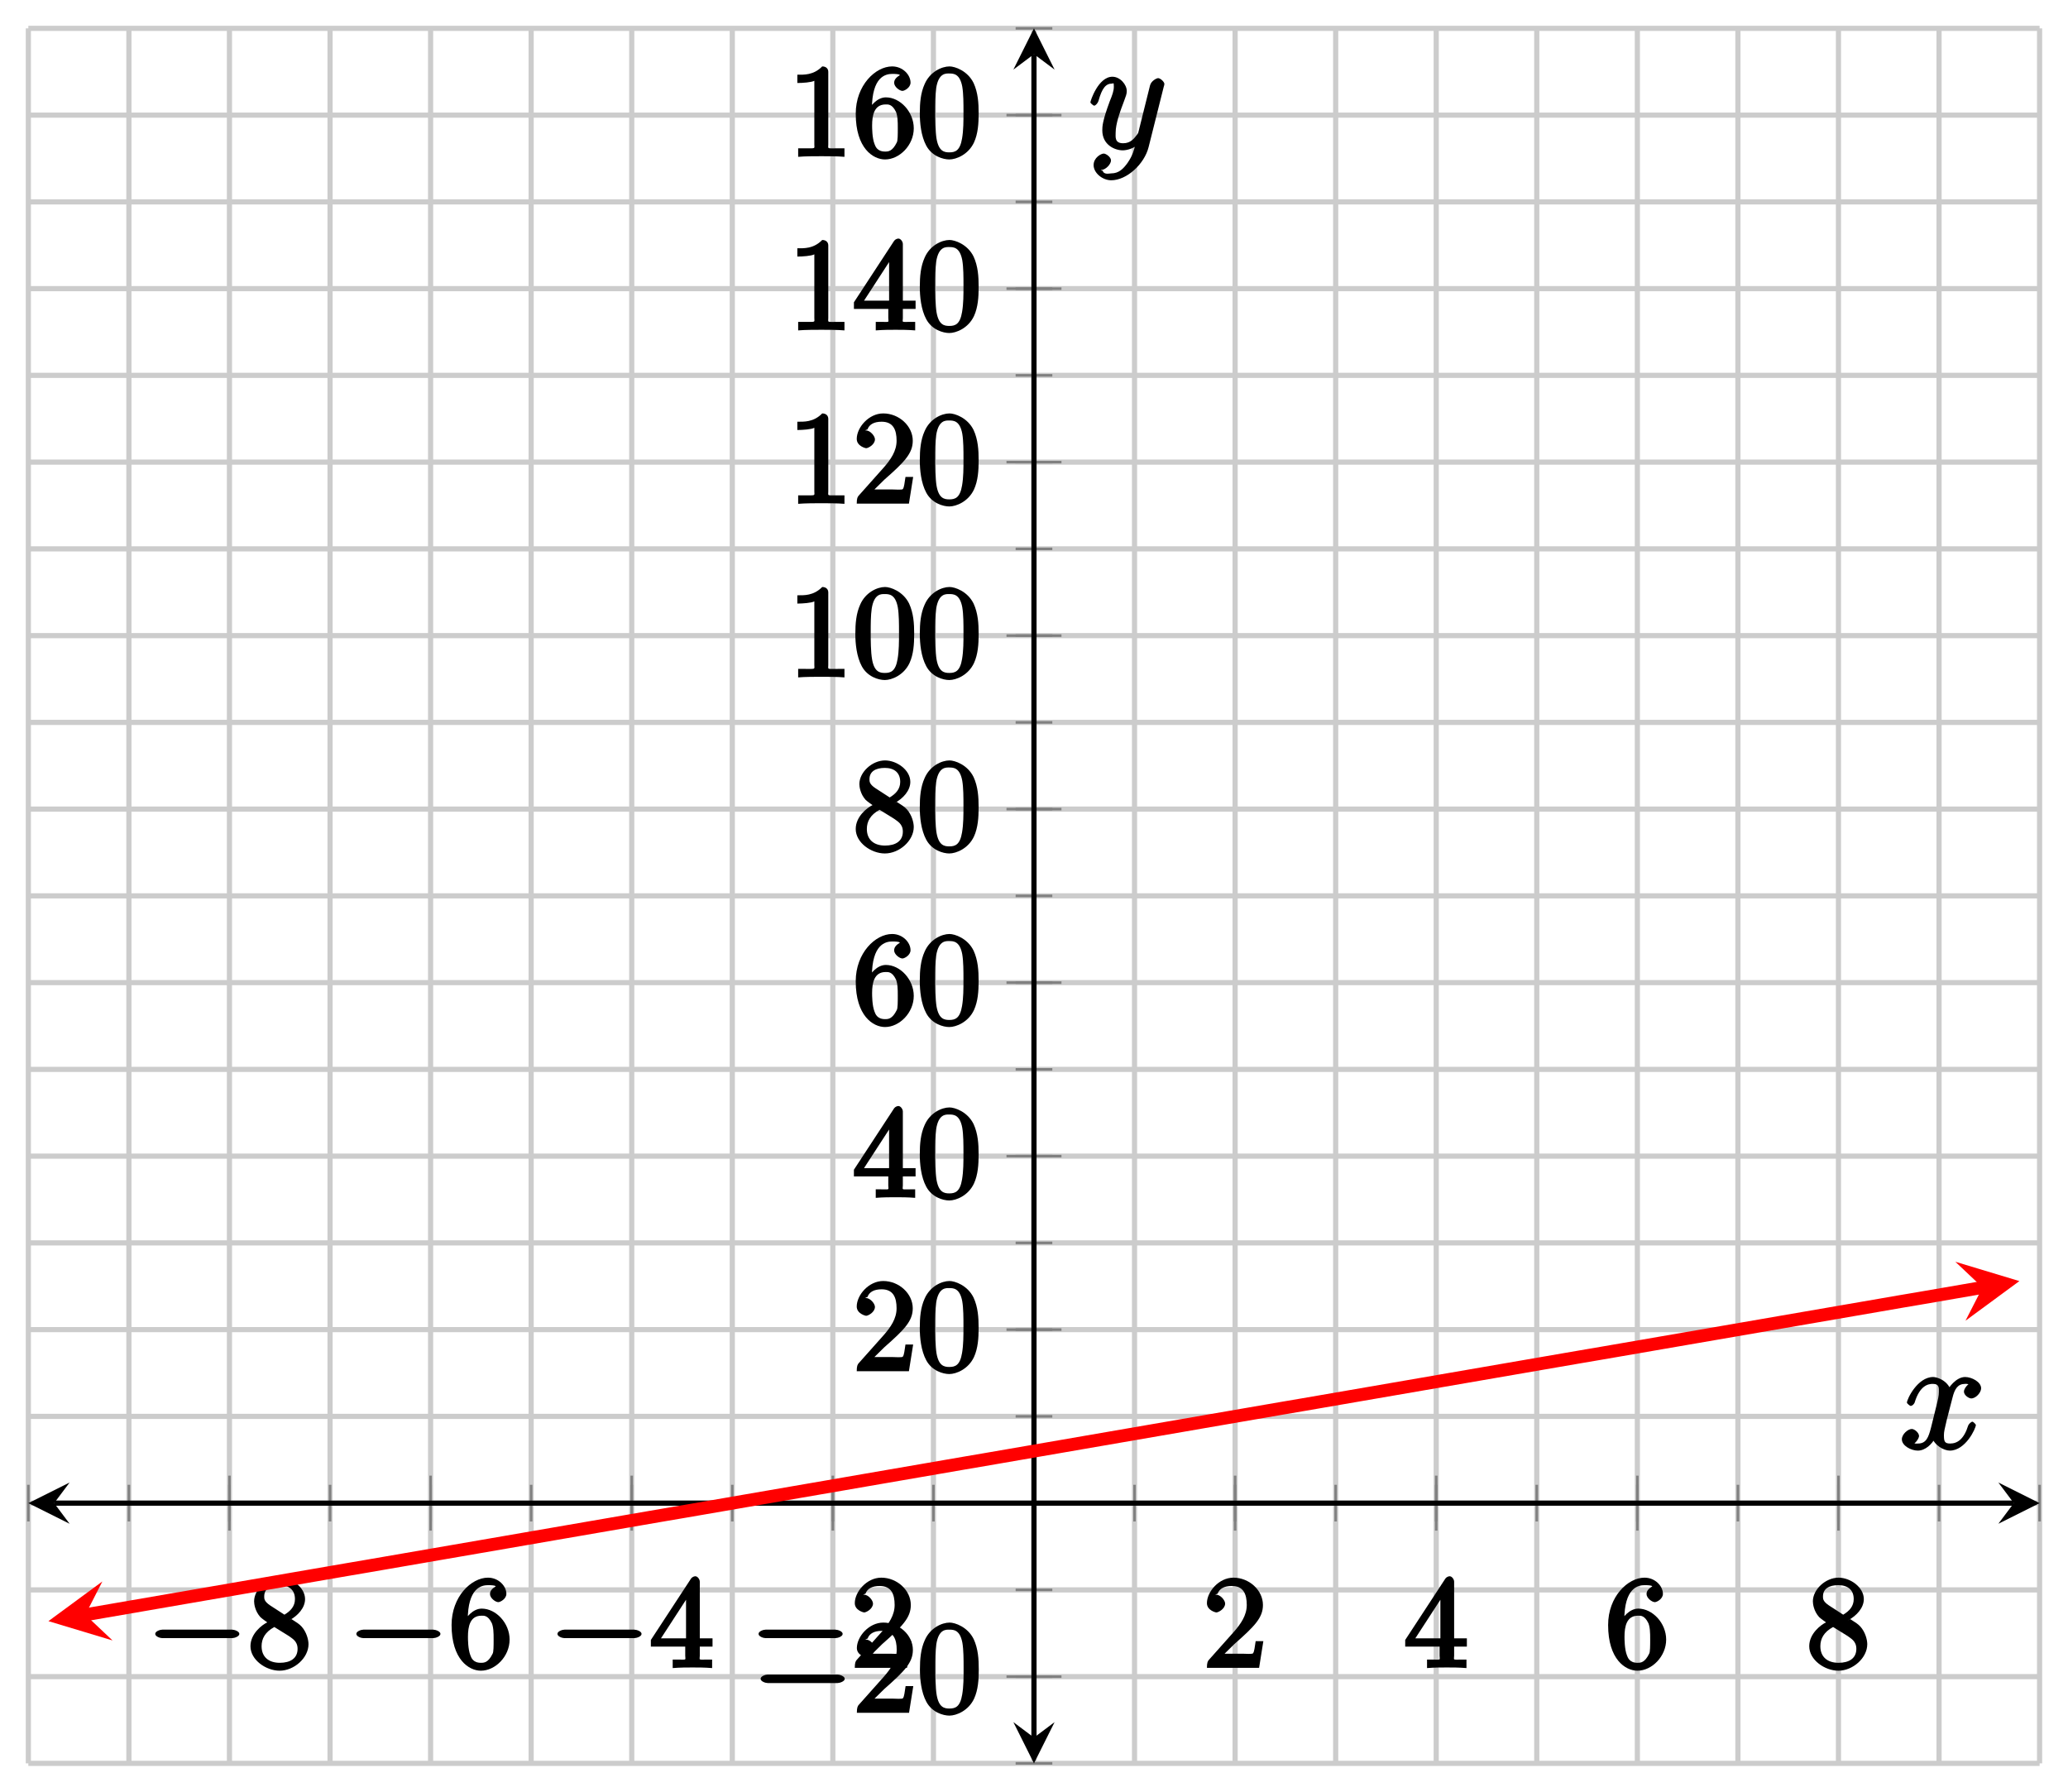
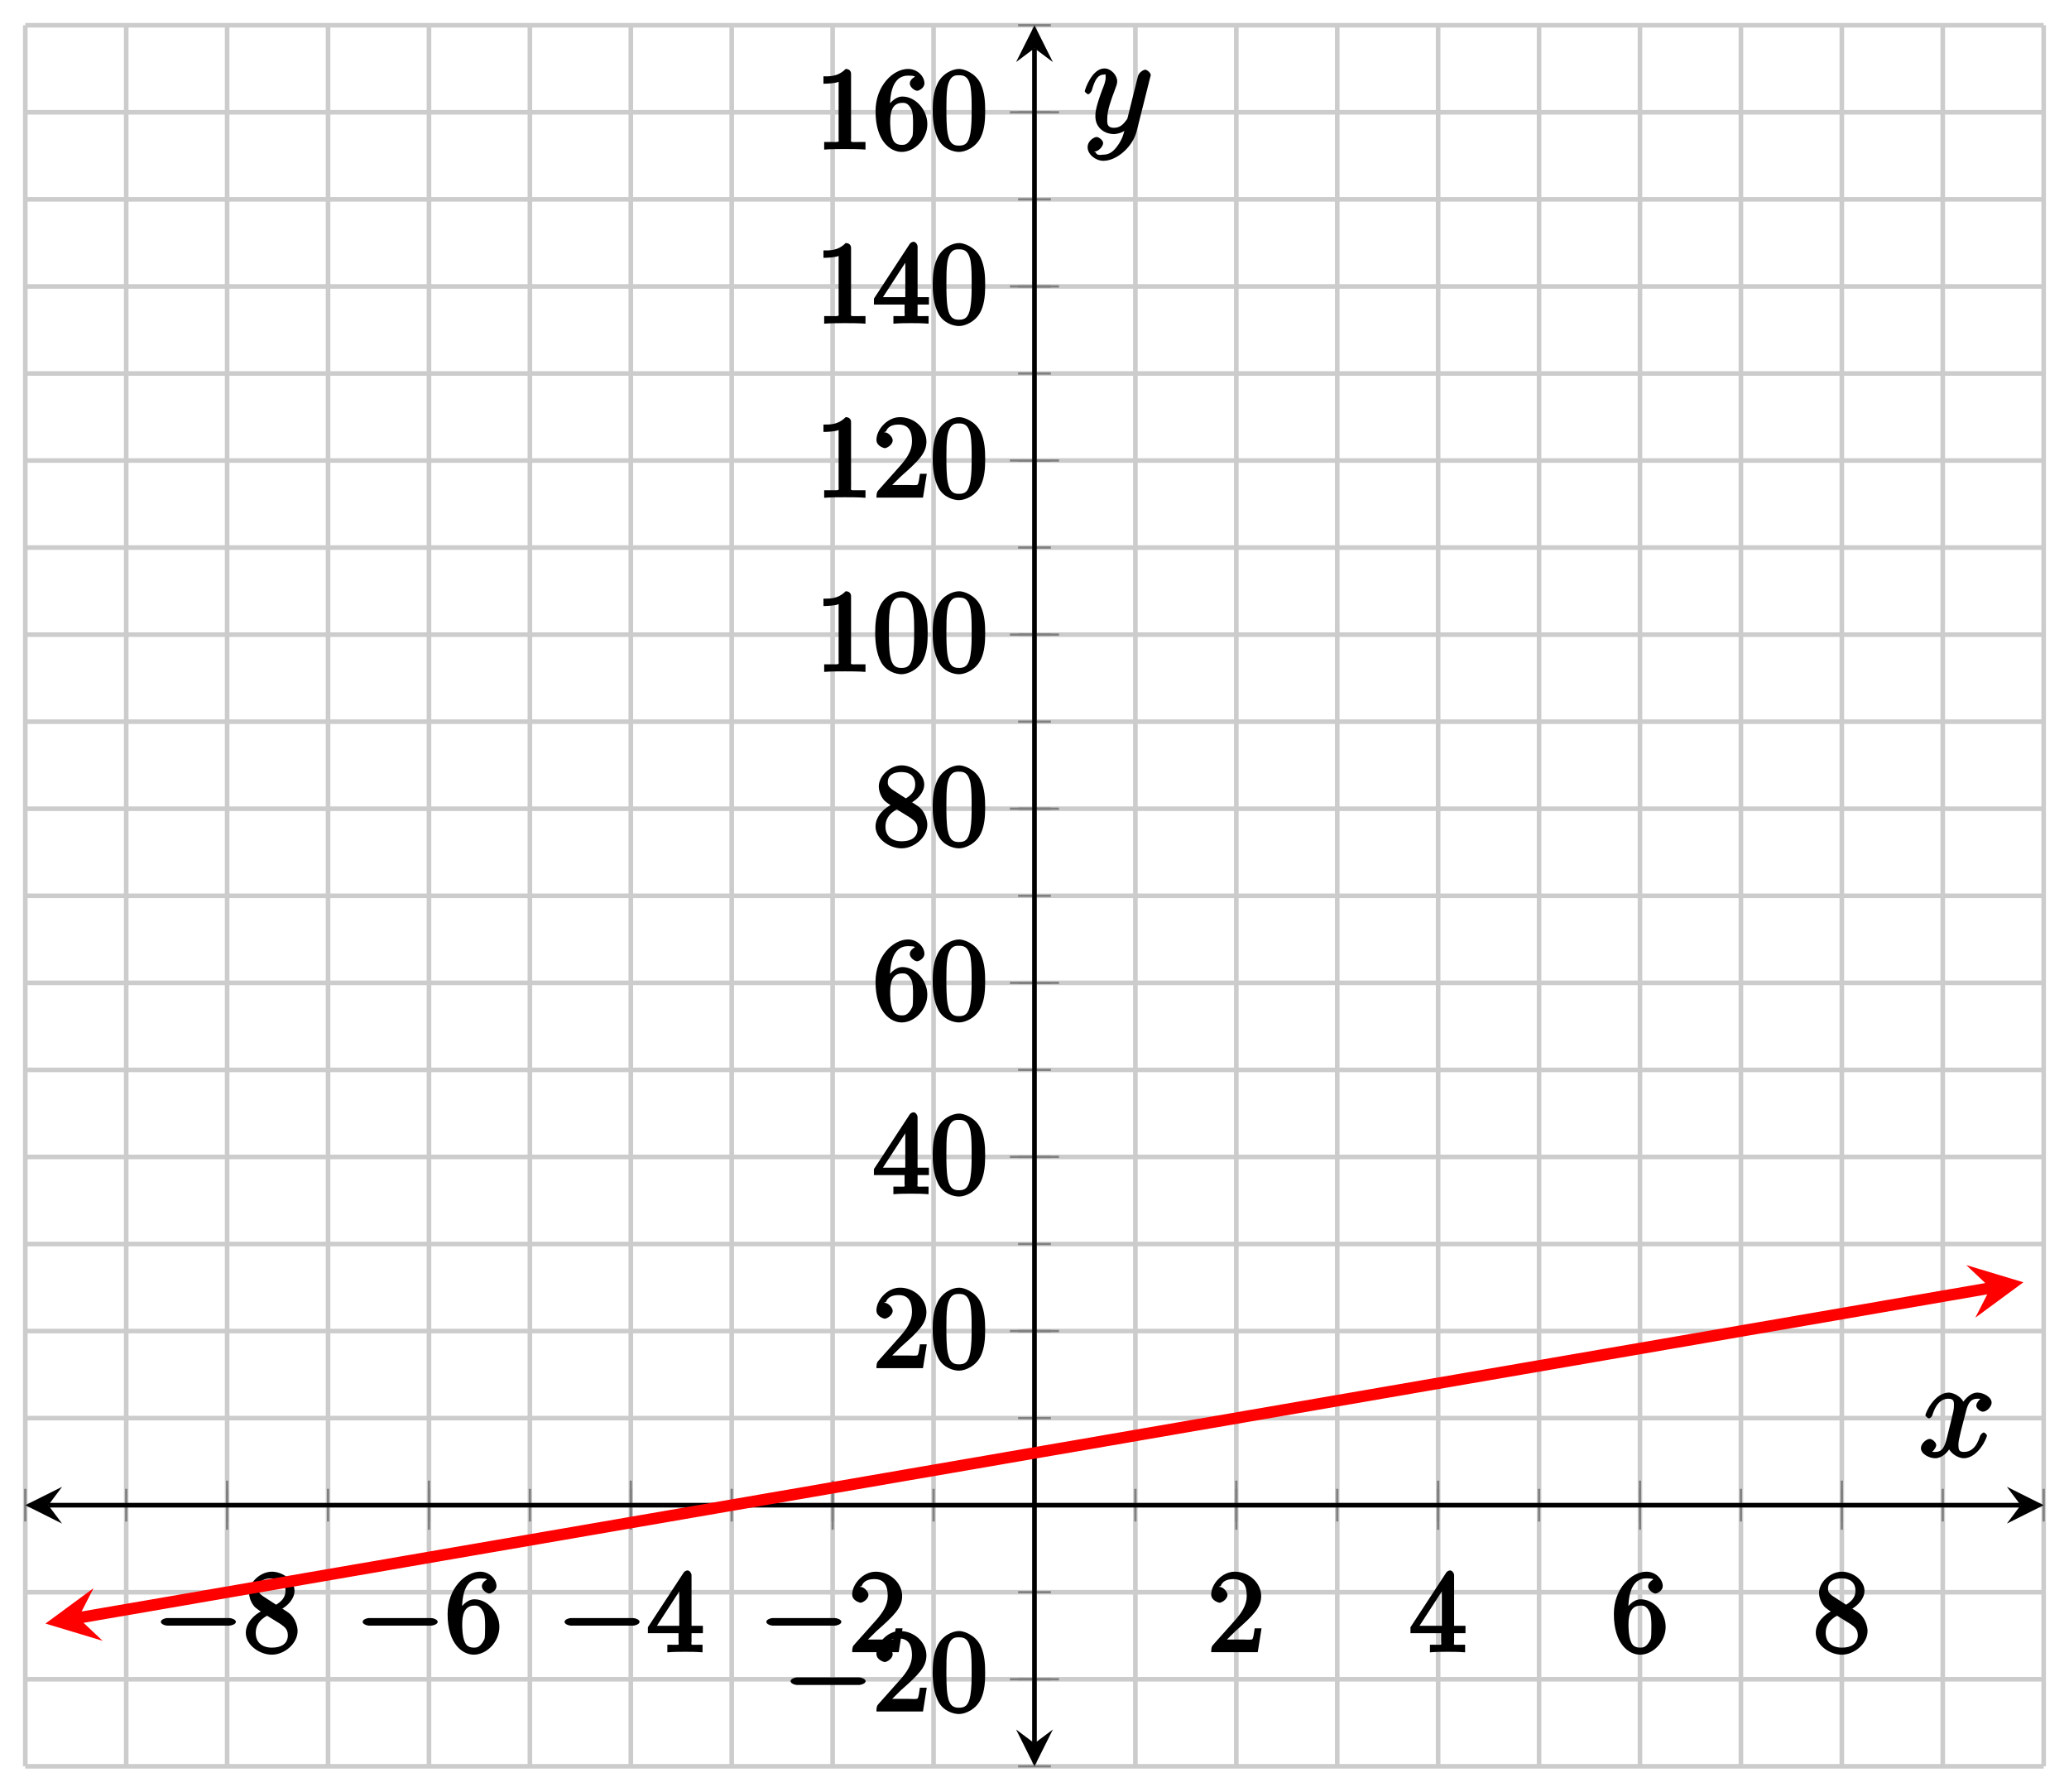
- <svg xmlns="http://www.w3.org/2000/svg" xmlns:xlink="http://www.w3.org/1999/xlink" width="159.8pt" height="138.43pt" viewBox="0 0 159.8 138.43" version="1.1">
+ <svg xmlns="http://www.w3.org/2000/svg" xmlns:xlink="http://www.w3.org/1999/xlink" width="179.23pt" height="155.19pt" viewBox="0 0 179.23 155.19" version="1.1">
  <defs>
    <g>
      <symbol overflow="visible" id="glyph0-0">
        <path style="stroke:none;" d="" />
      </symbol>
      <symbol overflow="visible" id="glyph0-1">
        <path style="stroke:none;" d="M 6.562 -2.297 C 6.734 -2.297 7.125 -2.422 7.125 -2.625 C 7.125 -2.828 6.734 -2.953 6.562 -2.953 L 1.172 -2.953 C 1 -2.953 0.625 -2.828 0.625 -2.625 C 0.625 -2.422 1 -2.297 1.172 -2.297 Z M 6.562 -2.297 " />
      </symbol>
      <symbol overflow="visible" id="glyph1-0">
        <path style="stroke:none;" d="" />
      </symbol>
      <symbol overflow="visible" id="glyph1-1">
        <path style="stroke:none;" d="M 1.75 -4.828 C 1.281 -5.141 1.297 -5.359 1.297 -5.516 C 1.297 -6.125 1.781 -6.391 2.484 -6.391 C 3.203 -6.391 3.672 -6.031 3.672 -5.312 C 3.672 -4.75 3.328 -4.391 2.859 -4.109 Z M 3.203 -3.656 C 3.922 -4.031 4.453 -4.656 4.453 -5.312 C 4.453 -6.234 3.406 -6.969 2.5 -6.969 C 1.5 -6.969 0.516 -6.062 0.516 -5.141 C 0.516 -4.953 0.578 -4.391 1 -3.922 C 1.109 -3.812 1.469 -3.562 1.531 -3.516 C 1.141 -3.328 0.234 -2.656 0.234 -1.672 C 0.234 -0.609 1.438 0.219 2.484 0.219 C 3.609 0.219 4.719 -0.766 4.719 -1.828 C 4.719 -2.188 4.562 -2.766 4.188 -3.188 C 4 -3.391 3.844 -3.484 3.406 -3.766 Z M 1.953 -3.234 L 3.188 -2.469 C 3.453 -2.266 3.875 -2.078 3.875 -1.469 C 3.875 -0.734 3.312 -0.391 2.5 -0.391 C 1.641 -0.391 1.094 -0.844 1.094 -1.672 C 1.094 -2.25 1.359 -2.766 2.078 -3.156 Z M 1.953 -3.234 " />
      </symbol>
      <symbol overflow="visible" id="glyph1-2">
        <path style="stroke:none;" d="M 1.484 -3.422 L 1.484 -3.672 C 1.484 -6.188 2.547 -6.391 3.062 -6.391 C 3.297 -6.391 3.594 -6.375 3.625 -6.312 C 3.781 -6.312 3.203 -6.156 3.203 -5.703 C 3.203 -5.391 3.625 -5.078 3.844 -5.078 C 4 -5.078 4.469 -5.328 4.469 -5.719 C 4.469 -6.312 3.875 -6.969 3.047 -6.969 C 1.766 -6.969 0.234 -5.516 0.234 -3.312 C 0.234 -0.641 1.578 0.219 2.5 0.219 C 3.609 0.219 4.719 -0.875 4.719 -2.188 C 4.719 -3.453 3.672 -4.578 2.562 -4.578 C 1.891 -4.578 1.328 -3.906 1.141 -3.422 Z M 2.5 -0.391 C 1.875 -0.391 1.75 -0.812 1.688 -0.969 C 1.5 -1.438 1.5 -2.234 1.5 -2.406 C 1.5 -3.188 1.656 -4.031 2.547 -4.031 C 2.719 -4.031 3.047 -4.078 3.344 -3.453 L 3.297 -3.562 C 3.484 -3.203 3.484 -2.688 3.484 -2.203 C 3.484 -1.719 3.484 -1.219 3.406 -1.094 C 3.062 -0.391 2.734 -0.391 2.5 -0.391 Z M 2.5 -0.391 " />
      </symbol>
      <symbol overflow="visible" id="glyph1-3">
        <path style="stroke:none;" d="M 2.75 -1.797 L 2.75 -0.938 C 2.75 -0.578 2.906 -0.641 2.172 -0.641 L 1.781 -0.641 L 1.781 0.016 C 2.375 -0.031 2.891 -0.031 3.312 -0.031 C 3.734 -0.031 4.25 -0.031 4.828 0.016 L 4.828 -0.641 L 4.453 -0.641 C 3.719 -0.641 3.875 -0.578 3.875 -0.938 L 3.875 -1.641 L 4.859 -1.641 L 4.859 -2.281 L 3.875 -2.281 L 3.875 -6.656 C 3.875 -6.844 3.703 -7.078 3.531 -7.078 C 3.453 -7.078 3.297 -7.031 3.203 -6.906 L 0.094 -2.156 L 0.094 -1.641 L 2.75 -1.641 Z M 2.984 -2.281 L 0.875 -2.281 L 3.109 -5.719 L 2.812 -5.828 L 2.812 -2.281 Z M 2.984 -2.281 " />
      </symbol>
      <symbol overflow="visible" id="glyph1-4">
        <path style="stroke:none;" d="M 1.391 -0.812 L 2.438 -1.844 C 4 -3.219 4.641 -3.875 4.641 -4.859 C 4.641 -6 3.578 -6.969 2.359 -6.969 C 1.234 -6.969 0.312 -5.875 0.312 -5 C 0.312 -4.438 1 -4.281 1.031 -4.281 C 1.203 -4.281 1.719 -4.562 1.719 -4.969 C 1.719 -5.219 1.359 -5.656 1.016 -5.656 C 0.938 -5.656 0.922 -5.656 1.141 -5.734 C 1.281 -6.125 1.656 -6.328 2.234 -6.328 C 3.141 -6.328 3.391 -5.688 3.391 -4.859 C 3.391 -4.062 2.938 -3.406 2.391 -2.781 L 0.484 -0.641 C 0.375 -0.531 0.312 -0.406 0.312 0 L 4.344 0 L 4.672 -2.062 L 4.078 -2.062 C 4 -1.594 3.984 -1.281 3.875 -1.125 C 3.812 -1.047 3.281 -1.094 3.062 -1.094 L 1.266 -1.094 Z M 1.391 -0.812 " />
      </symbol>
      <symbol overflow="visible" id="glyph1-5">
        <path style="stroke:none;" d="M 4.75 -3.344 C 4.75 -4.141 4.703 -4.938 4.359 -5.688 C 3.891 -6.641 2.906 -6.969 2.5 -6.969 C 1.891 -6.969 0.984 -6.547 0.578 -5.609 C 0.266 -4.922 0.203 -4.141 0.203 -3.344 C 0.203 -2.609 0.297 -1.594 0.703 -0.844 C 1.141 -0.031 2 0.219 2.484 0.219 C 3.016 0.219 3.953 -0.156 4.391 -1.094 C 4.703 -1.781 4.75 -2.562 4.75 -3.344 Z M 2.484 -0.328 C 2.094 -0.328 1.672 -0.406 1.5 -1.359 C 1.391 -1.969 1.391 -2.875 1.391 -3.469 C 1.391 -4.109 1.391 -4.766 1.469 -5.297 C 1.656 -6.484 2.234 -6.422 2.484 -6.422 C 2.812 -6.422 3.297 -6.406 3.484 -5.406 C 3.578 -4.859 3.578 -4.094 3.578 -3.469 C 3.578 -2.719 3.578 -2.047 3.469 -1.406 C 3.312 -0.453 2.938 -0.328 2.484 -0.328 Z M 2.484 -0.328 " />
      </symbol>
      <symbol overflow="visible" id="glyph1-6">
        <path style="stroke:none;" d="M 3.094 -6.547 C 3.094 -6.781 2.938 -6.969 2.625 -6.969 C 1.953 -6.281 1.203 -6.328 0.703 -6.328 L 0.703 -5.688 C 1.094 -5.688 1.797 -5.734 2.016 -5.859 L 2.016 -0.953 C 2.016 -0.594 2.156 -0.641 1.266 -0.641 L 0.766 -0.641 L 0.766 0.016 C 1.297 -0.031 2.156 -0.031 2.562 -0.031 C 2.953 -0.031 3.828 -0.031 4.344 0.016 L 4.344 -0.641 L 3.859 -0.641 C 2.953 -0.641 3.094 -0.578 3.094 -0.953 Z M 3.094 -6.547 " />
      </symbol>
      <symbol overflow="visible" id="glyph2-0">
        <path style="stroke:none;" d="" />
      </symbol>
      <symbol overflow="visible" id="glyph2-1">
        <path style="stroke:none;" d="M 5.672 -5.172 C 5.281 -5.109 4.969 -4.656 4.969 -4.438 C 4.969 -4.141 5.359 -3.906 5.531 -3.906 C 5.891 -3.906 6.297 -4.359 6.297 -4.688 C 6.297 -5.188 5.562 -5.562 5.062 -5.562 C 4.344 -5.562 3.766 -4.703 3.656 -4.469 L 3.984 -4.469 C 3.703 -5.359 2.812 -5.562 2.594 -5.562 C 1.375 -5.562 0.562 -3.844 0.562 -3.578 C 0.562 -3.531 0.781 -3.328 0.859 -3.328 C 0.953 -3.328 1.094 -3.438 1.156 -3.578 C 1.562 -4.922 2.219 -5.031 2.562 -5.031 C 3.094 -5.031 3.031 -4.672 3.031 -4.391 C 3.031 -4.125 2.969 -3.844 2.828 -3.281 L 2.422 -1.641 C 2.234 -0.922 2.062 -0.422 1.422 -0.422 C 1.359 -0.422 1.172 -0.375 0.922 -0.531 L 0.812 -0.281 C 1.25 -0.359 1.5 -0.859 1.5 -1 C 1.5 -1.25 1.156 -1.547 0.938 -1.547 C 0.641 -1.547 0.172 -1.141 0.172 -0.75 C 0.172 -0.25 0.891 0.125 1.406 0.125 C 1.984 0.125 2.5 -0.375 2.75 -0.859 L 2.469 -0.969 C 2.672 -0.266 3.438 0.125 3.875 0.125 C 5.094 0.125 5.891 -1.594 5.891 -1.859 C 5.891 -1.906 5.688 -2.109 5.625 -2.109 C 5.516 -2.109 5.328 -1.906 5.297 -1.812 C 4.969 -0.75 4.453 -0.422 3.906 -0.422 C 3.484 -0.422 3.422 -0.578 3.422 -1.062 C 3.422 -1.328 3.469 -1.516 3.656 -2.312 L 4.078 -3.938 C 4.25 -4.656 4.5 -5.031 5.062 -5.031 C 5.078 -5.031 5.297 -5.062 5.547 -4.906 Z M 5.672 -5.172 " />
      </symbol>
      <symbol overflow="visible" id="glyph2-2">
        <path style="stroke:none;" d="M 3.031 1.094 C 2.703 1.547 2.359 1.906 1.766 1.906 C 1.625 1.906 1.203 2.031 1.109 1.703 C 0.906 1.641 0.969 1.641 0.984 1.641 C 1.344 1.641 1.75 1.188 1.75 0.906 C 1.75 0.641 1.359 0.375 1.188 0.375 C 0.984 0.375 0.406 0.688 0.406 1.266 C 0.406 1.875 1.094 2.438 1.766 2.438 C 2.969 2.438 4.328 1.188 4.656 -0.125 L 5.828 -4.797 C 5.844 -4.859 5.875 -4.922 5.875 -5 C 5.875 -5.172 5.562 -5.453 5.391 -5.453 C 5.281 -5.453 4.859 -5.25 4.766 -4.891 L 3.891 -1.375 C 3.828 -1.156 3.875 -1.25 3.781 -1.109 C 3.531 -0.781 3.266 -0.422 2.688 -0.422 C 2.016 -0.422 2.109 -0.922 2.109 -1.25 C 2.109 -1.922 2.438 -2.844 2.766 -3.703 C 2.891 -4.047 2.969 -4.219 2.969 -4.453 C 2.969 -4.953 2.453 -5.562 1.859 -5.562 C 0.766 -5.562 0.156 -3.688 0.156 -3.578 C 0.156 -3.531 0.375 -3.328 0.453 -3.328 C 0.562 -3.328 0.734 -3.531 0.781 -3.688 C 1.062 -4.703 1.359 -5.031 1.828 -5.031 C 1.938 -5.031 1.969 -5.172 1.969 -4.781 C 1.969 -4.469 1.844 -4.125 1.656 -3.672 C 1.078 -2.109 1.078 -1.703 1.078 -1.422 C 1.078 -0.281 2.062 0.125 2.656 0.125 C 3 0.125 3.531 -0.031 3.844 -0.344 L 3.688 -0.516 C 3.516 0.141 3.438 0.5 3.031 1.094 Z M 3.031 1.094 " />
      </symbol>
    </g>
    <clipPath id="clip1">
-       <path d="M 2.191 85 L 157.605 85 L 157.605 136.238 L 2.191 136.238 Z M 2.191 85 " />
+       <path d="M 2.191 97 L 177.035 97 L 177.035 152.988 L 2.191 152.988 Z M 2.191 97 " />
    </clipPath>
  </defs>
  <g id="surface1">
-     <path style="fill:none;stroke-width:0.399;stroke-linecap:butt;stroke-linejoin:miter;stroke:rgb(79.999%,79.999%,79.999%);stroke-opacity:1;stroke-miterlimit:10;" d="M 0.001 0.002 L 0.001 134.049 M 7.771 0.002 L 7.771 134.049 M 15.54 0.002 L 15.54 134.049 M 23.314 0.002 L 23.314 134.049 M 31.083 0.002 L 31.083 134.049 M 38.853 0.002 L 38.853 134.049 M 46.626 0.002 L 46.626 134.049 M 54.396 0.002 L 54.396 134.049 M 62.165 0.002 L 62.165 134.049 M 69.939 0.002 L 69.939 134.049 M 77.708 0.002 L 77.708 134.049 M 85.478 0.002 L 85.478 134.049 M 93.251 0.002 L 93.251 134.049 M 101.021 0.002 L 101.021 134.049 M 108.79 0.002 L 108.79 134.049 M 116.56 0.002 L 116.56 134.049 M 124.333 0.002 L 124.333 134.049 M 132.103 0.002 L 132.103 134.049 M 139.873 0.002 L 139.873 134.049 M 147.646 0.002 L 147.646 134.049 M 155.415 0.002 L 155.415 134.049 " transform="matrix(1,0,0,-1,2.19,136.24)" />
-     <path style="fill:none;stroke-width:0.399;stroke-linecap:butt;stroke-linejoin:miter;stroke:rgb(79.999%,79.999%,79.999%);stroke-opacity:1;stroke-miterlimit:10;" d="M 0.001 0.002 L 155.415 0.002 M 0.001 6.701 L 155.415 6.701 M 0.001 13.404 L 155.415 13.404 M 0.001 20.107 L 155.415 20.107 M 0.001 26.81 L 155.415 26.81 M 0.001 33.513 L 155.415 33.513 M 0.001 40.213 L 155.415 40.213 M 0.001 46.916 L 155.415 46.916 M 0.001 53.619 L 155.415 53.619 M 0.001 60.322 L 155.415 60.322 M 0.001 67.025 L 155.415 67.025 M 0.001 73.728 L 155.415 73.728 M 0.001 80.427 L 155.415 80.427 M 0.001 87.131 L 155.415 87.131 M 0.001 93.834 L 155.415 93.834 M 0.001 100.537 L 155.415 100.537 M 0.001 107.24 L 155.415 107.24 M 0.001 113.939 L 155.415 113.939 M 0.001 120.642 L 155.415 120.642 M 0.001 127.345 L 155.415 127.345 M 0.001 134.049 L 155.415 134.049 " transform="matrix(1,0,0,-1,2.19,136.24)" />
-     <path style="fill:none;stroke-width:0.199;stroke-linecap:butt;stroke-linejoin:miter;stroke:rgb(50%,50%,50%);stroke-opacity:1;stroke-miterlimit:10;" d="M 0.001 18.689 L 0.001 21.525 M 7.771 18.689 L 7.771 21.525 M 15.54 18.689 L 15.54 21.525 M 23.314 18.689 L 23.314 21.525 M 31.083 18.689 L 31.083 21.525 M 38.853 18.689 L 38.853 21.525 M 46.626 18.689 L 46.626 21.525 M 54.396 18.689 L 54.396 21.525 M 62.165 18.689 L 62.165 21.525 M 69.939 18.689 L 69.939 21.525 M 77.708 18.689 L 77.708 21.525 M 85.478 18.689 L 85.478 21.525 M 93.251 18.689 L 93.251 21.525 M 101.021 18.689 L 101.021 21.525 M 108.79 18.689 L 108.79 21.525 M 116.56 18.689 L 116.56 21.525 M 124.333 18.689 L 124.333 21.525 M 132.103 18.689 L 132.103 21.525 M 139.873 18.689 L 139.873 21.525 M 147.646 18.689 L 147.646 21.525 M 155.415 18.689 L 155.415 21.525 " transform="matrix(1,0,0,-1,2.19,136.24)" />
-     <path style="fill:none;stroke-width:0.199;stroke-linecap:butt;stroke-linejoin:miter;stroke:rgb(50%,50%,50%);stroke-opacity:1;stroke-miterlimit:10;" d="M 15.54 17.982 L 15.54 22.232 M 31.083 17.982 L 31.083 22.232 M 46.626 17.982 L 46.626 22.232 M 62.165 17.982 L 62.165 22.232 M 93.251 17.982 L 93.251 22.232 M 108.79 17.982 L 108.79 22.232 M 124.333 17.982 L 124.333 22.232 M 139.873 17.982 L 139.873 22.232 " transform="matrix(1,0,0,-1,2.19,136.24)" />
-     <path style="fill:none;stroke-width:0.199;stroke-linecap:butt;stroke-linejoin:miter;stroke:rgb(50%,50%,50%);stroke-opacity:1;stroke-miterlimit:10;" d="M 76.29 0.002 L 79.126 0.002 M 76.29 6.701 L 79.126 6.701 M 76.29 13.404 L 79.126 13.404 M 76.29 20.107 L 79.126 20.107 M 76.29 26.81 L 79.126 26.81 M 76.29 33.513 L 79.126 33.513 M 76.29 40.213 L 79.126 40.213 M 76.29 46.916 L 79.126 46.916 M 76.29 53.619 L 79.126 53.619 M 76.29 60.322 L 79.126 60.322 M 76.29 67.025 L 79.126 67.025 M 76.29 73.728 L 79.126 73.728 M 76.29 80.427 L 79.126 80.427 M 76.29 87.131 L 79.126 87.131 M 76.29 93.834 L 79.126 93.834 M 76.29 100.537 L 79.126 100.537 M 76.29 107.24 L 79.126 107.24 M 76.29 113.939 L 79.126 113.939 M 76.29 120.642 L 79.126 120.642 M 76.29 127.345 L 79.126 127.345 M 76.29 134.049 L 79.126 134.049 " transform="matrix(1,0,0,-1,2.19,136.24)" />
-     <path style="fill:none;stroke-width:0.199;stroke-linecap:butt;stroke-linejoin:miter;stroke:rgb(50%,50%,50%);stroke-opacity:1;stroke-miterlimit:10;" d="M 75.583 6.701 L 79.833 6.701 M 75.583 33.513 L 79.833 33.513 M 75.583 46.916 L 79.833 46.916 M 75.583 60.322 L 79.833 60.322 M 75.583 73.728 L 79.833 73.728 M 75.583 87.131 L 79.833 87.131 M 75.583 100.537 L 79.833 100.537 M 75.583 113.939 L 79.833 113.939 M 75.583 127.345 L 79.833 127.345 " transform="matrix(1,0,0,-1,2.19,136.24)" />
-     <path style="fill:none;stroke-width:0.399;stroke-linecap:butt;stroke-linejoin:miter;stroke:rgb(0%,0%,0%);stroke-opacity:1;stroke-miterlimit:10;" d="M 1.994 20.107 L 153.423 20.107 " transform="matrix(1,0,0,-1,2.19,136.24)" />
-     <path style=" stroke:none;fill-rule:nonzero;fill:rgb(0%,0%,0%);fill-opacity:1;" d="M 2.191 116.133 L 5.379 117.727 L 4.184 116.133 L 5.379 114.539 " />
-     <path style=" stroke:none;fill-rule:nonzero;fill:rgb(0%,0%,0%);fill-opacity:1;" d="M 157.605 116.133 L 154.418 114.539 L 155.613 116.133 L 154.418 117.727 " />
-     <path style="fill:none;stroke-width:0.399;stroke-linecap:butt;stroke-linejoin:miter;stroke:rgb(0%,0%,0%);stroke-opacity:1;stroke-miterlimit:10;" d="M 77.708 1.994 L 77.708 132.056 " transform="matrix(1,0,0,-1,2.19,136.24)" />
-     <path style=" stroke:none;fill-rule:nonzero;fill:rgb(0%,0%,0%);fill-opacity:1;" d="M 79.898 136.238 L 81.492 133.051 L 79.898 134.246 L 78.305 133.051 " />
-     <path style=" stroke:none;fill-rule:nonzero;fill:rgb(0%,0%,0%);fill-opacity:1;" d="M 79.898 2.191 L 78.305 5.379 L 79.898 4.184 L 81.492 5.379 " />
+     <path style="fill:none;stroke-width:0.399;stroke-linecap:butt;stroke-linejoin:miter;stroke:rgb(79.999%,79.999%,79.999%);stroke-opacity:1;stroke-miterlimit:10;" d="M 0.001 0.002 L 0.001 150.803 M 8.744 0.002 L 8.744 150.803 M 17.486 0.002 L 17.486 150.803 M 26.228 0.002 L 26.228 150.803 M 34.97 0.002 L 34.97 150.803 M 43.712 0.002 L 43.712 150.803 M 52.455 0.002 L 52.455 150.803 M 61.197 0.002 L 61.197 150.803 M 69.939 0.002 L 69.939 150.803 M 78.681 0.002 L 78.681 150.803 M 87.423 0.002 L 87.423 150.803 M 96.165 0.002 L 96.165 150.803 M 104.908 0.002 L 104.908 150.803 M 113.65 0.002 L 113.65 150.803 M 122.392 0.002 L 122.392 150.803 M 131.134 0.002 L 131.134 150.803 M 139.876 0.002 L 139.876 150.803 M 148.619 0.002 L 148.619 150.803 M 157.361 0.002 L 157.361 150.803 M 166.103 0.002 L 166.103 150.803 M 174.845 0.002 L 174.845 150.803 " transform="matrix(1,0,0,-1,2.19,152.99)" />
+     <path style="fill:none;stroke-width:0.399;stroke-linecap:butt;stroke-linejoin:miter;stroke:rgb(79.999%,79.999%,79.999%);stroke-opacity:1;stroke-miterlimit:10;" d="M 0.001 0.002 L 174.845 0.002 M 0.001 7.541 L 174.845 7.541 M 0.001 15.08 L 174.845 15.08 M 0.001 22.619 L 174.845 22.619 M 0.001 30.162 L 174.845 30.162 M 0.001 37.701 L 174.845 37.701 M 0.001 45.24 L 174.845 45.24 M 0.001 52.783 L 174.845 52.783 M 0.001 60.322 L 174.845 60.322 M 0.001 67.861 L 174.845 67.861 M 0.001 75.4 L 174.845 75.4 M 0.001 82.943 L 174.845 82.943 M 0.001 90.482 L 174.845 90.482 M 0.001 98.021 L 174.845 98.021 M 0.001 105.564 L 174.845 105.564 M 0.001 113.103 L 174.845 113.103 M 0.001 120.642 L 174.845 120.642 M 0.001 128.181 L 174.845 128.181 M 0.001 135.724 L 174.845 135.724 M 0.001 143.263 L 174.845 143.263 M 0.001 150.803 L 174.845 150.803 " transform="matrix(1,0,0,-1,2.19,152.99)" />
+     <path style="fill:none;stroke-width:0.199;stroke-linecap:butt;stroke-linejoin:miter;stroke:rgb(50%,50%,50%);stroke-opacity:1;stroke-miterlimit:10;" d="M 0.001 21.205 L 0.001 24.037 M 8.744 21.205 L 8.744 24.037 M 17.486 21.205 L 17.486 24.037 M 26.228 21.205 L 26.228 24.037 M 34.97 21.205 L 34.97 24.037 M 43.712 21.205 L 43.712 24.037 M 52.455 21.205 L 52.455 24.037 M 61.197 21.205 L 61.197 24.037 M 69.939 21.205 L 69.939 24.037 M 78.681 21.205 L 78.681 24.037 M 87.423 21.205 L 87.423 24.037 M 96.165 21.205 L 96.165 24.037 M 104.908 21.205 L 104.908 24.037 M 113.65 21.205 L 113.65 24.037 M 122.392 21.205 L 122.392 24.037 M 131.134 21.205 L 131.134 24.037 M 139.876 21.205 L 139.876 24.037 M 148.619 21.205 L 148.619 24.037 M 157.361 21.205 L 157.361 24.037 M 166.103 21.205 L 166.103 24.037 M 174.845 21.205 L 174.845 24.037 " transform="matrix(1,0,0,-1,2.19,152.99)" />
+     <path style="fill:none;stroke-width:0.199;stroke-linecap:butt;stroke-linejoin:miter;stroke:rgb(50%,50%,50%);stroke-opacity:1;stroke-miterlimit:10;" d="M 17.486 20.494 L 17.486 24.748 M 34.97 20.494 L 34.97 24.748 M 52.455 20.494 L 52.455 24.748 M 69.939 20.494 L 69.939 24.748 M 104.908 20.494 L 104.908 24.748 M 122.392 20.494 L 122.392 24.748 M 139.876 20.494 L 139.876 24.748 M 157.361 20.494 L 157.361 24.748 " transform="matrix(1,0,0,-1,2.19,152.99)" />
+     <path style="fill:none;stroke-width:0.199;stroke-linecap:butt;stroke-linejoin:miter;stroke:rgb(50%,50%,50%);stroke-opacity:1;stroke-miterlimit:10;" d="M 86.005 0.002 L 88.841 0.002 M 86.005 7.541 L 88.841 7.541 M 86.005 15.08 L 88.841 15.08 M 86.005 22.619 L 88.841 22.619 M 86.005 30.162 L 88.841 30.162 M 86.005 37.701 L 88.841 37.701 M 86.005 45.24 L 88.841 45.24 M 86.005 52.783 L 88.841 52.783 M 86.005 60.322 L 88.841 60.322 M 86.005 67.861 L 88.841 67.861 M 86.005 75.4 L 88.841 75.4 M 86.005 82.943 L 88.841 82.943 M 86.005 90.482 L 88.841 90.482 M 86.005 98.021 L 88.841 98.021 M 86.005 105.564 L 88.841 105.564 M 86.005 113.103 L 88.841 113.103 M 86.005 120.642 L 88.841 120.642 M 86.005 128.181 L 88.841 128.181 M 86.005 135.724 L 88.841 135.724 M 86.005 143.263 L 88.841 143.263 M 86.005 150.803 L 88.841 150.803 " transform="matrix(1,0,0,-1,2.19,152.99)" />
+     <path style="fill:none;stroke-width:0.199;stroke-linecap:butt;stroke-linejoin:miter;stroke:rgb(50%,50%,50%);stroke-opacity:1;stroke-miterlimit:10;" d="M 85.294 7.541 L 89.548 7.541 M 85.294 37.701 L 89.548 37.701 M 85.294 52.783 L 89.548 52.783 M 85.294 67.861 L 89.548 67.861 M 85.294 82.943 L 89.548 82.943 M 85.294 98.021 L 89.548 98.021 M 85.294 113.103 L 89.548 113.103 M 85.294 128.181 L 89.548 128.181 M 85.294 143.263 L 89.548 143.263 " transform="matrix(1,0,0,-1,2.19,152.99)" />
+     <path style="fill:none;stroke-width:0.399;stroke-linecap:butt;stroke-linejoin:miter;stroke:rgb(0%,0%,0%);stroke-opacity:1;stroke-miterlimit:10;" d="M 1.994 22.619 L 172.853 22.619 " transform="matrix(1,0,0,-1,2.19,152.99)" />
+     <path style=" stroke:none;fill-rule:nonzero;fill:rgb(0%,0%,0%);fill-opacity:1;" d="M 2.191 130.371 L 5.379 131.965 L 4.184 130.371 L 5.379 128.777 " />
+     <path style=" stroke:none;fill-rule:nonzero;fill:rgb(0%,0%,0%);fill-opacity:1;" d="M 177.035 130.371 L 173.848 128.777 L 175.043 130.371 L 173.848 131.965 " />
+     <path style="fill:none;stroke-width:0.399;stroke-linecap:butt;stroke-linejoin:miter;stroke:rgb(0%,0%,0%);stroke-opacity:1;stroke-miterlimit:10;" d="M 87.423 1.994 L 87.423 148.81 " transform="matrix(1,0,0,-1,2.19,152.99)" />
+     <path style=" stroke:none;fill-rule:nonzero;fill:rgb(0%,0%,0%);fill-opacity:1;" d="M 89.613 152.988 L 91.207 149.801 L 89.613 150.996 L 88.02 149.801 " />
+     <path style=" stroke:none;fill-rule:nonzero;fill:rgb(0%,0%,0%);fill-opacity:1;" d="M 89.613 2.188 L 88.02 5.375 L 89.613 4.18 L 91.207 5.375 " />
    <g style="fill:rgb(0%,0%,0%);fill-opacity:1;">
-       <use xlink:href="#glyph0-1" x="11.37" y="128.86" />
+       <use xlink:href="#glyph0-1" x="13.31" y="143.1" />
    </g>
    <g style="fill:rgb(0%,0%,0%);fill-opacity:1;">
-       <use xlink:href="#glyph1-1" x="19.12" y="128.86" />
+       <use xlink:href="#glyph1-1" x="21.06" y="143.1" />
    </g>
    <g style="fill:rgb(0%,0%,0%);fill-opacity:1;">
-       <use xlink:href="#glyph0-1" x="26.91" y="128.86" />
+       <use xlink:href="#glyph0-1" x="30.79" y="143.1" />
    </g>
    <g style="fill:rgb(0%,0%,0%);fill-opacity:1;">
-       <use xlink:href="#glyph1-2" x="34.66" y="128.86" />
+       <use xlink:href="#glyph1-2" x="38.54" y="143.1" />
    </g>
    <g style="fill:rgb(0%,0%,0%);fill-opacity:1;">
-       <use xlink:href="#glyph0-1" x="42.45" y="128.86" />
+       <use xlink:href="#glyph0-1" x="48.28" y="143.1" />
    </g>
    <g style="fill:rgb(0%,0%,0%);fill-opacity:1;">
-       <use xlink:href="#glyph1-3" x="50.2" y="128.86" />
+       <use xlink:href="#glyph1-3" x="56.03" y="143.1" />
    </g>
    <g style="fill:rgb(0%,0%,0%);fill-opacity:1;">
-       <use xlink:href="#glyph0-1" x="57.99" y="128.86" />
+       <use xlink:href="#glyph0-1" x="65.76" y="143.1" />
    </g>
    <g style="fill:rgb(0%,0%,0%);fill-opacity:1;">
-       <use xlink:href="#glyph1-4" x="65.74" y="128.86" />
+       <use xlink:href="#glyph1-4" x="73.51" y="143.1" />
    </g>
    <g style="fill:rgb(0%,0%,0%);fill-opacity:1;">
-       <use xlink:href="#glyph1-4" x="92.95" y="128.86" />
+       <use xlink:href="#glyph1-4" x="104.61" y="143.1" />
    </g>
    <g style="fill:rgb(0%,0%,0%);fill-opacity:1;">
-       <use xlink:href="#glyph1-3" x="108.49" y="128.86" />
+       <use xlink:href="#glyph1-3" x="122.09" y="143.1" />
    </g>
    <g style="fill:rgb(0%,0%,0%);fill-opacity:1;">
-       <use xlink:href="#glyph1-2" x="124.03" y="128.86" />
+       <use xlink:href="#glyph1-2" x="139.57" y="143.1" />
    </g>
    <g style="fill:rgb(0%,0%,0%);fill-opacity:1;">
-       <use xlink:href="#glyph1-1" x="139.57" y="128.86" />
+       <use xlink:href="#glyph1-1" x="157.06" y="143.1" />
    </g>
    <g style="fill:rgb(0%,0%,0%);fill-opacity:1;">
-       <use xlink:href="#glyph0-1" x="58.15" y="132.33" />
+       <use xlink:href="#glyph0-1" x="67.86" y="148.24" />
    </g>
    <g style="fill:rgb(0%,0%,0%);fill-opacity:1;">
-       <use xlink:href="#glyph1-4" x="65.9" y="132.33" />
-       <use xlink:href="#glyph1-5" x="70.882" y="132.33" />
+       <use xlink:href="#glyph1-4" x="75.61" y="148.24" />
+       <use xlink:href="#glyph1-5" x="80.591" y="148.24" />
    </g>
    <g style="fill:rgb(0%,0%,0%);fill-opacity:1;">
-       <use xlink:href="#glyph1-4" x="65.89" y="105.94" />
-       <use xlink:href="#glyph1-5" x="70.871" y="105.94" />
+       <use xlink:href="#glyph1-4" x="75.61" y="118.5" />
+       <use xlink:href="#glyph1-5" x="80.591" y="118.5" />
    </g>
    <g style="fill:rgb(0%,0%,0%);fill-opacity:1;">
-       <use xlink:href="#glyph1-3" x="65.89" y="92.53" />
-       <use xlink:href="#glyph1-5" x="70.871" y="92.53" />
+       <use xlink:href="#glyph1-3" x="75.61" y="103.42" />
+       <use xlink:href="#glyph1-5" x="80.591" y="103.42" />
    </g>
    <g style="fill:rgb(0%,0%,0%);fill-opacity:1;">
-       <use xlink:href="#glyph1-2" x="65.89" y="79.13" />
-       <use xlink:href="#glyph1-5" x="70.871" y="79.13" />
+       <use xlink:href="#glyph1-2" x="75.61" y="88.34" />
+       <use xlink:href="#glyph1-5" x="80.591" y="88.34" />
    </g>
    <g style="fill:rgb(0%,0%,0%);fill-opacity:1;">
-       <use xlink:href="#glyph1-1" x="65.89" y="65.72" />
-       <use xlink:href="#glyph1-5" x="70.871" y="65.72" />
+       <use xlink:href="#glyph1-1" x="75.61" y="73.26" />
+       <use xlink:href="#glyph1-5" x="80.591" y="73.26" />
    </g>
    <g style="fill:rgb(0%,0%,0%);fill-opacity:1;">
-       <use xlink:href="#glyph1-6" x="60.91" y="52.32" />
-       <use xlink:href="#glyph1-5" x="65.891" y="52.32" />
-       <use xlink:href="#glyph1-5" x="70.873" y="52.32" />
+       <use xlink:href="#glyph1-6" x="70.63" y="58.18" />
+       <use xlink:href="#glyph1-5" x="75.612" y="58.18" />
+       <use xlink:href="#glyph1-5" x="80.593" y="58.18" />
    </g>
    <g style="fill:rgb(0%,0%,0%);fill-opacity:1;">
-       <use xlink:href="#glyph1-6" x="60.91" y="38.91" />
-       <use xlink:href="#glyph1-4" x="65.891" y="38.91" />
-       <use xlink:href="#glyph1-5" x="70.873" y="38.91" />
+       <use xlink:href="#glyph1-6" x="70.63" y="43.1" />
+       <use xlink:href="#glyph1-4" x="75.612" y="43.1" />
+       <use xlink:href="#glyph1-5" x="80.593" y="43.1" />
    </g>
    <g style="fill:rgb(0%,0%,0%);fill-opacity:1;">
-       <use xlink:href="#glyph1-6" x="60.91" y="25.51" />
-       <use xlink:href="#glyph1-3" x="65.891" y="25.51" />
-       <use xlink:href="#glyph1-5" x="70.873" y="25.51" />
+       <use xlink:href="#glyph1-6" x="70.63" y="28.02" />
+       <use xlink:href="#glyph1-3" x="75.612" y="28.02" />
+       <use xlink:href="#glyph1-5" x="80.593" y="28.02" />
    </g>
    <g style="fill:rgb(0%,0%,0%);fill-opacity:1;">
-       <use xlink:href="#glyph1-6" x="60.91" y="12.1" />
-       <use xlink:href="#glyph1-2" x="65.891" y="12.1" />
-       <use xlink:href="#glyph1-5" x="70.873" y="12.1" />
+       <use xlink:href="#glyph1-6" x="70.63" y="12.94" />
+       <use xlink:href="#glyph1-2" x="75.612" y="12.94" />
+       <use xlink:href="#glyph1-5" x="80.593" y="12.94" />
    </g>
    <g clip-path="url(#clip1)" clip-rule="nonzero">
-       <path style="fill:none;stroke-width:0.996;stroke-linecap:butt;stroke-linejoin:miter;stroke:rgb(100%,0%,0%);stroke-opacity:1;stroke-miterlimit:10;" d="M 4.404 11.482 L 3.091 11.256 L 9.248 12.318 L 10.783 12.584 L 18.478 13.912 L 20.013 14.178 L 24.63 14.974 L 26.169 15.236 L 27.708 15.502 L 29.244 15.767 L 36.939 17.095 L 38.474 17.361 L 44.63 18.424 L 46.165 18.689 L 49.244 19.22 L 50.783 19.482 L 53.861 20.013 L 55.396 20.279 L 63.091 21.607 L 64.626 21.873 L 72.322 23.201 L 73.857 23.463 L 80.013 24.525 L 81.548 24.791 L 89.244 26.119 L 90.779 26.385 L 96.935 27.447 L 98.474 27.709 L 100.009 27.974 L 107.705 29.302 L 109.24 29.568 L 115.396 30.631 L 116.931 30.896 L 120.009 31.427 L 121.548 31.689 L 124.626 32.22 L 126.162 32.486 L 133.857 33.814 L 135.392 34.08 L 143.087 35.408 L 144.623 35.674 L 146.162 35.935 L 150.779 36.732 L 152.314 36.998 L 151.005 36.771 " transform="matrix(1,0,0,-1,2.19,136.24)" />
+       <path style="fill:none;stroke-width:0.996;stroke-linecap:butt;stroke-linejoin:miter;stroke:rgb(100%,0%,0%);stroke-opacity:1;stroke-miterlimit:10;" d="M 4.595 12.857 L 3.478 12.666 L 5.208 12.963 L 6.939 13.263 L 8.669 13.56 L 10.404 13.857 L 12.134 14.158 L 13.865 14.455 L 15.595 14.756 L 17.326 15.053 L 19.056 15.353 L 22.517 15.947 L 24.247 16.248 L 25.978 16.545 L 27.708 16.845 L 31.169 17.439 L 32.9 17.74 L 34.63 18.037 L 36.361 18.338 L 38.091 18.635 L 39.822 18.935 L 41.556 19.232 L 43.287 19.529 L 45.017 19.83 L 46.748 20.127 L 48.478 20.427 L 50.208 20.724 L 51.939 21.025 L 55.4 21.619 L 57.13 21.92 L 58.861 22.217 L 60.591 22.517 L 62.322 22.814 L 64.052 23.115 L 67.513 23.709 L 69.244 24.01 L 70.978 24.306 L 72.708 24.607 L 74.439 24.904 L 76.169 25.205 L 79.63 25.799 L 81.361 26.099 L 83.091 26.396 L 84.822 26.697 L 86.552 26.994 L 88.283 27.295 L 91.744 27.888 L 93.474 28.189 L 95.205 28.486 L 96.935 28.787 L 98.665 29.084 L 100.4 29.385 L 103.861 29.978 L 105.591 30.279 L 107.322 30.576 L 109.052 30.877 L 110.783 31.174 L 112.513 31.474 L 115.974 32.068 L 117.705 32.369 L 119.435 32.666 L 121.165 32.967 L 122.896 33.263 L 124.626 33.564 L 128.087 34.158 L 129.818 34.459 L 131.552 34.756 L 133.283 35.056 L 135.013 35.353 L 136.744 35.654 L 140.205 36.248 L 141.935 36.549 L 143.665 36.845 L 145.396 37.146 L 147.126 37.443 L 148.857 37.744 L 152.318 38.338 L 154.048 38.638 L 155.779 38.935 L 157.509 39.236 L 159.24 39.533 L 160.974 39.834 L 164.435 40.428 L 166.165 40.728 L 167.896 41.025 L 169.626 41.326 L 171.357 41.623 L 170.24 41.431 " transform="matrix(1,0,0,-1,2.19,152.99)" />
    </g>
-     <path style=" stroke:none;fill-rule:nonzero;fill:rgb(100%,0%,0%);fill-opacity:1;" d="M 3.742 125.25 L 8.695 126.742 L 6.594 124.758 L 7.91 122.184 " />
-     <path style=" stroke:none;fill-rule:nonzero;fill:rgb(100%,0%,0%);fill-opacity:1;" d="M 156.043 98.977 L 151.094 97.484 L 153.195 99.469 L 151.879 102.039 " />
+     <path style=" stroke:none;fill-rule:nonzero;fill:rgb(100%,0%,0%);fill-opacity:1;" d="M 3.938 140.625 L 8.891 142.117 L 6.785 140.133 L 8.102 137.559 " />
+     <path style=" stroke:none;fill-rule:nonzero;fill:rgb(100%,0%,0%);fill-opacity:1;" d="M 175.277 111.066 L 170.328 109.574 L 172.43 111.559 L 171.113 114.133 " />
    <g style="fill:rgb(0%,0%,0%);fill-opacity:1;">
-       <use xlink:href="#glyph2-1" x="146.79" y="111.95" />
+       <use xlink:href="#glyph2-1" x="166.23" y="126.18" />
    </g>
    <g style="fill:rgb(0%,0%,0%);fill-opacity:1;">
-       <use xlink:href="#glyph2-2" x="84.1" y="11.49" />
+       <use xlink:href="#glyph2-2" x="93.81" y="11.49" />
    </g>
  </g>
</svg>
